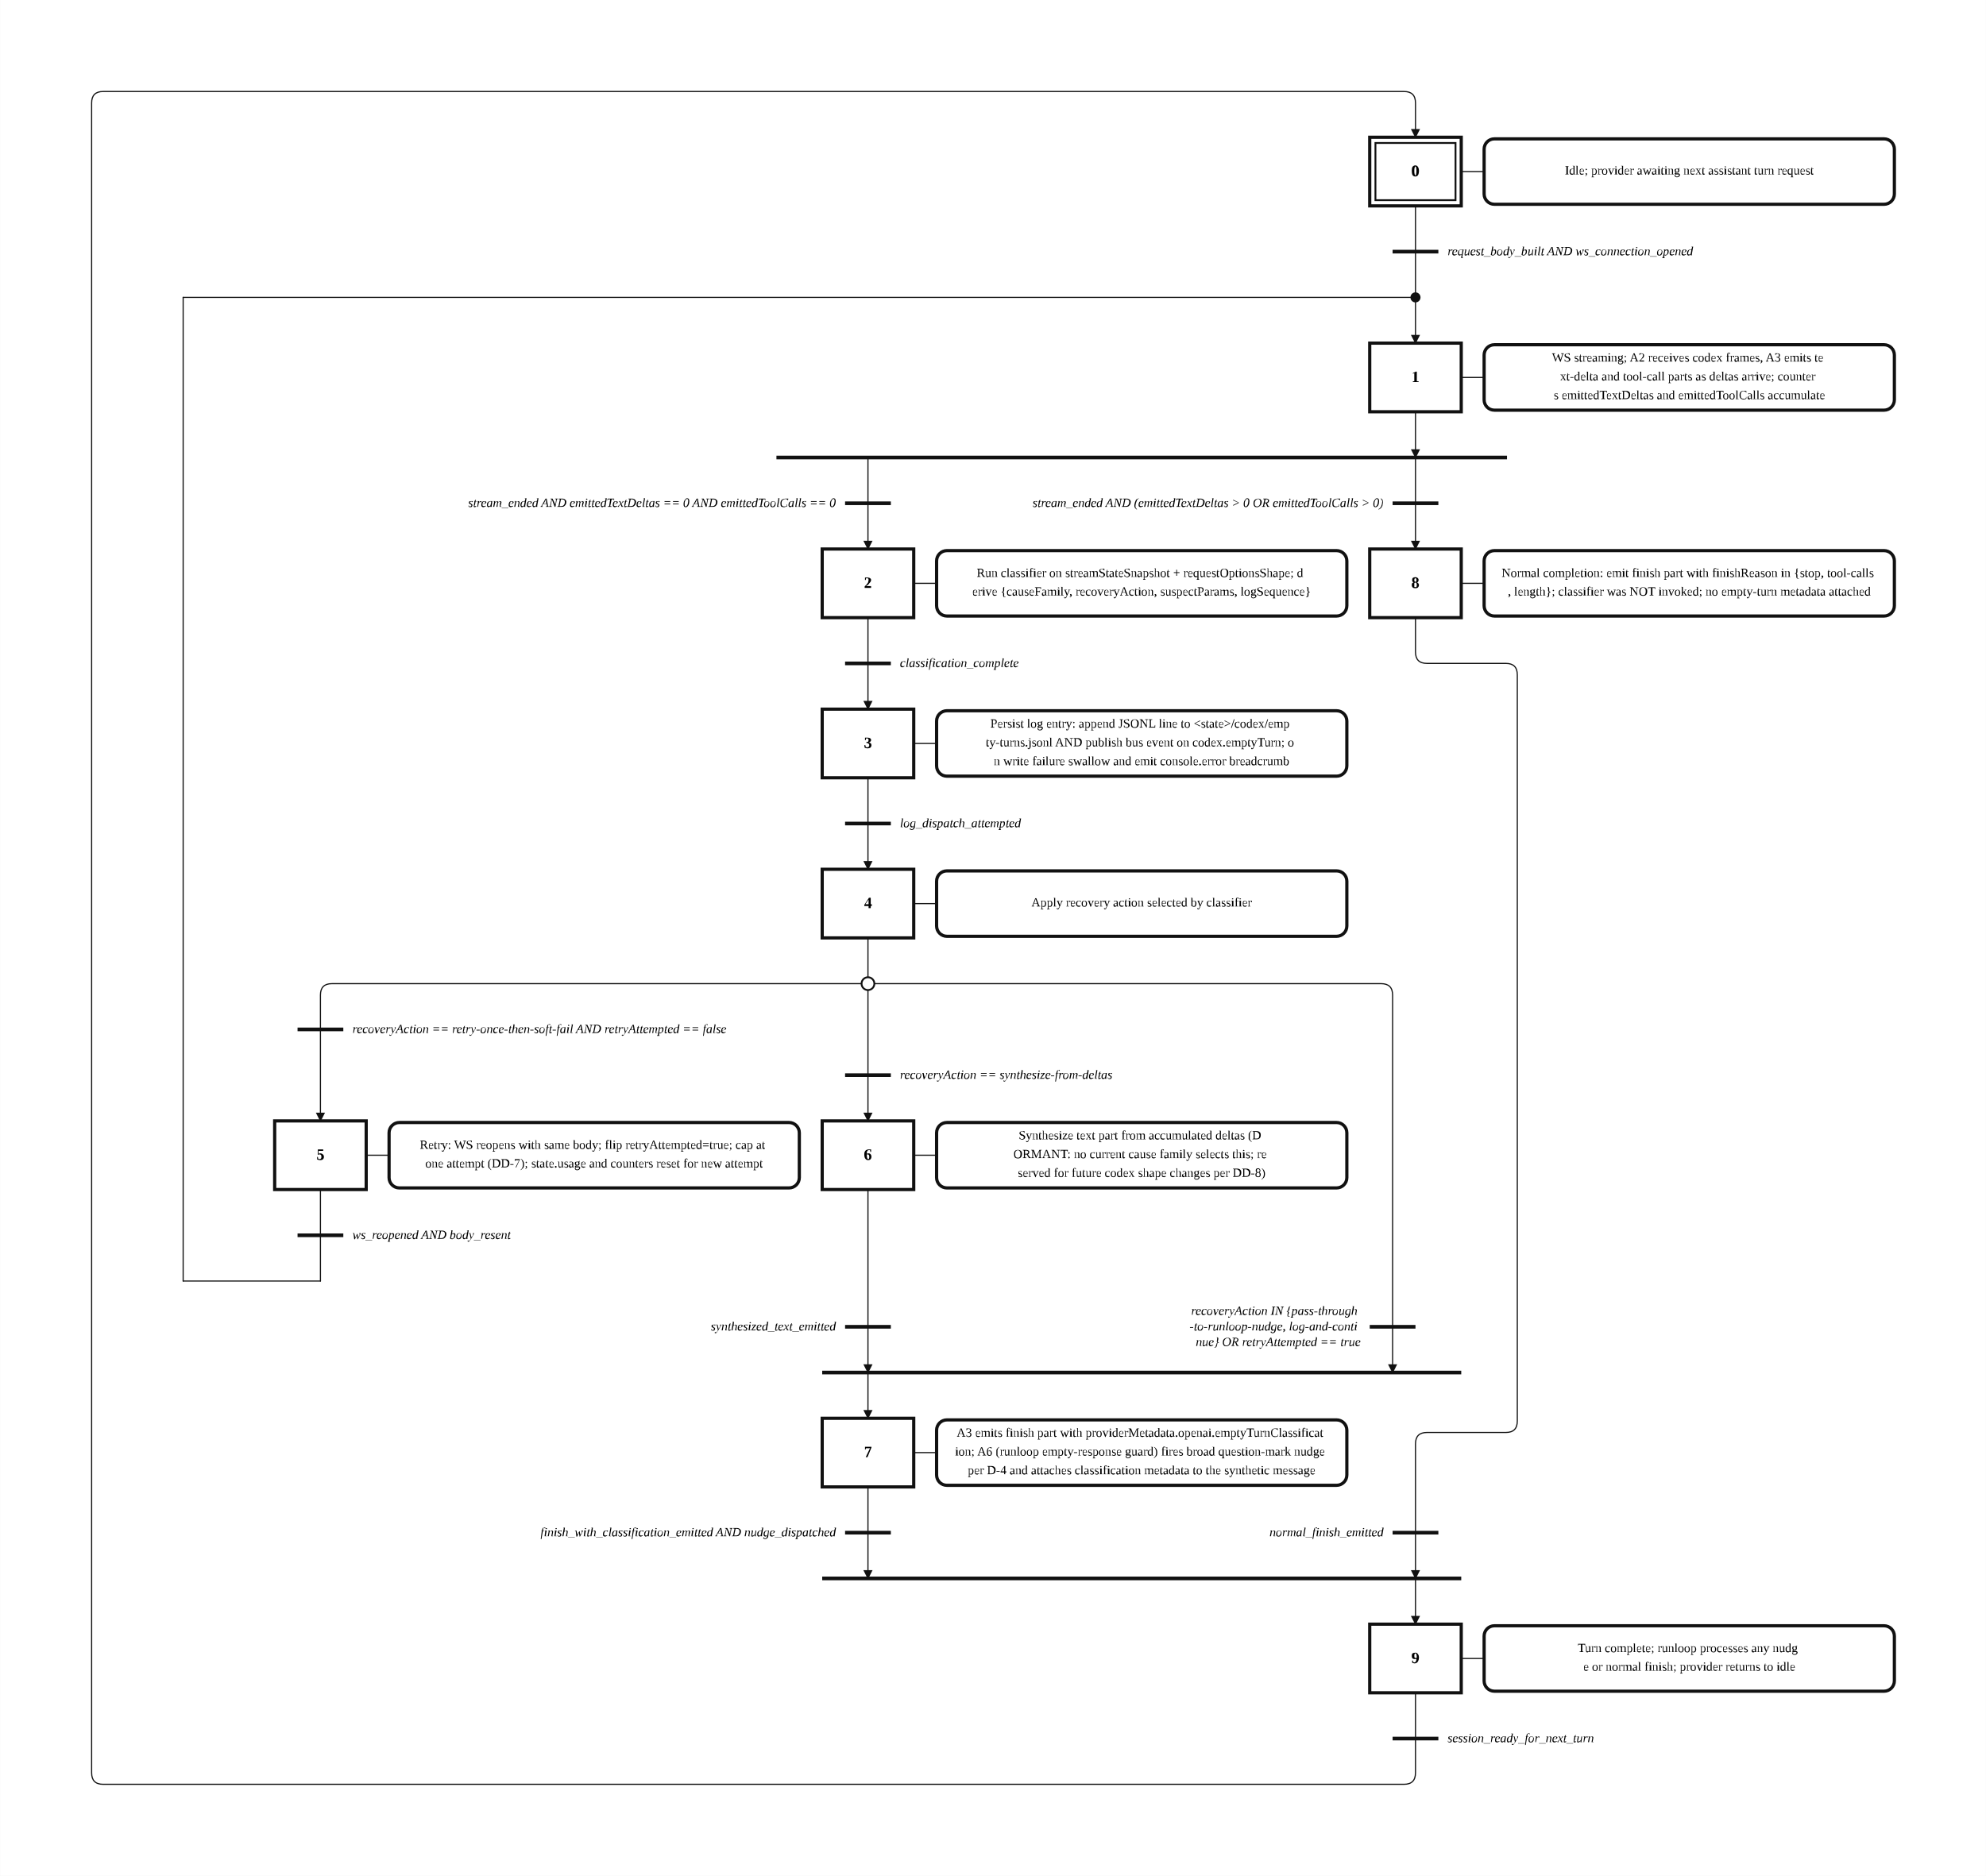
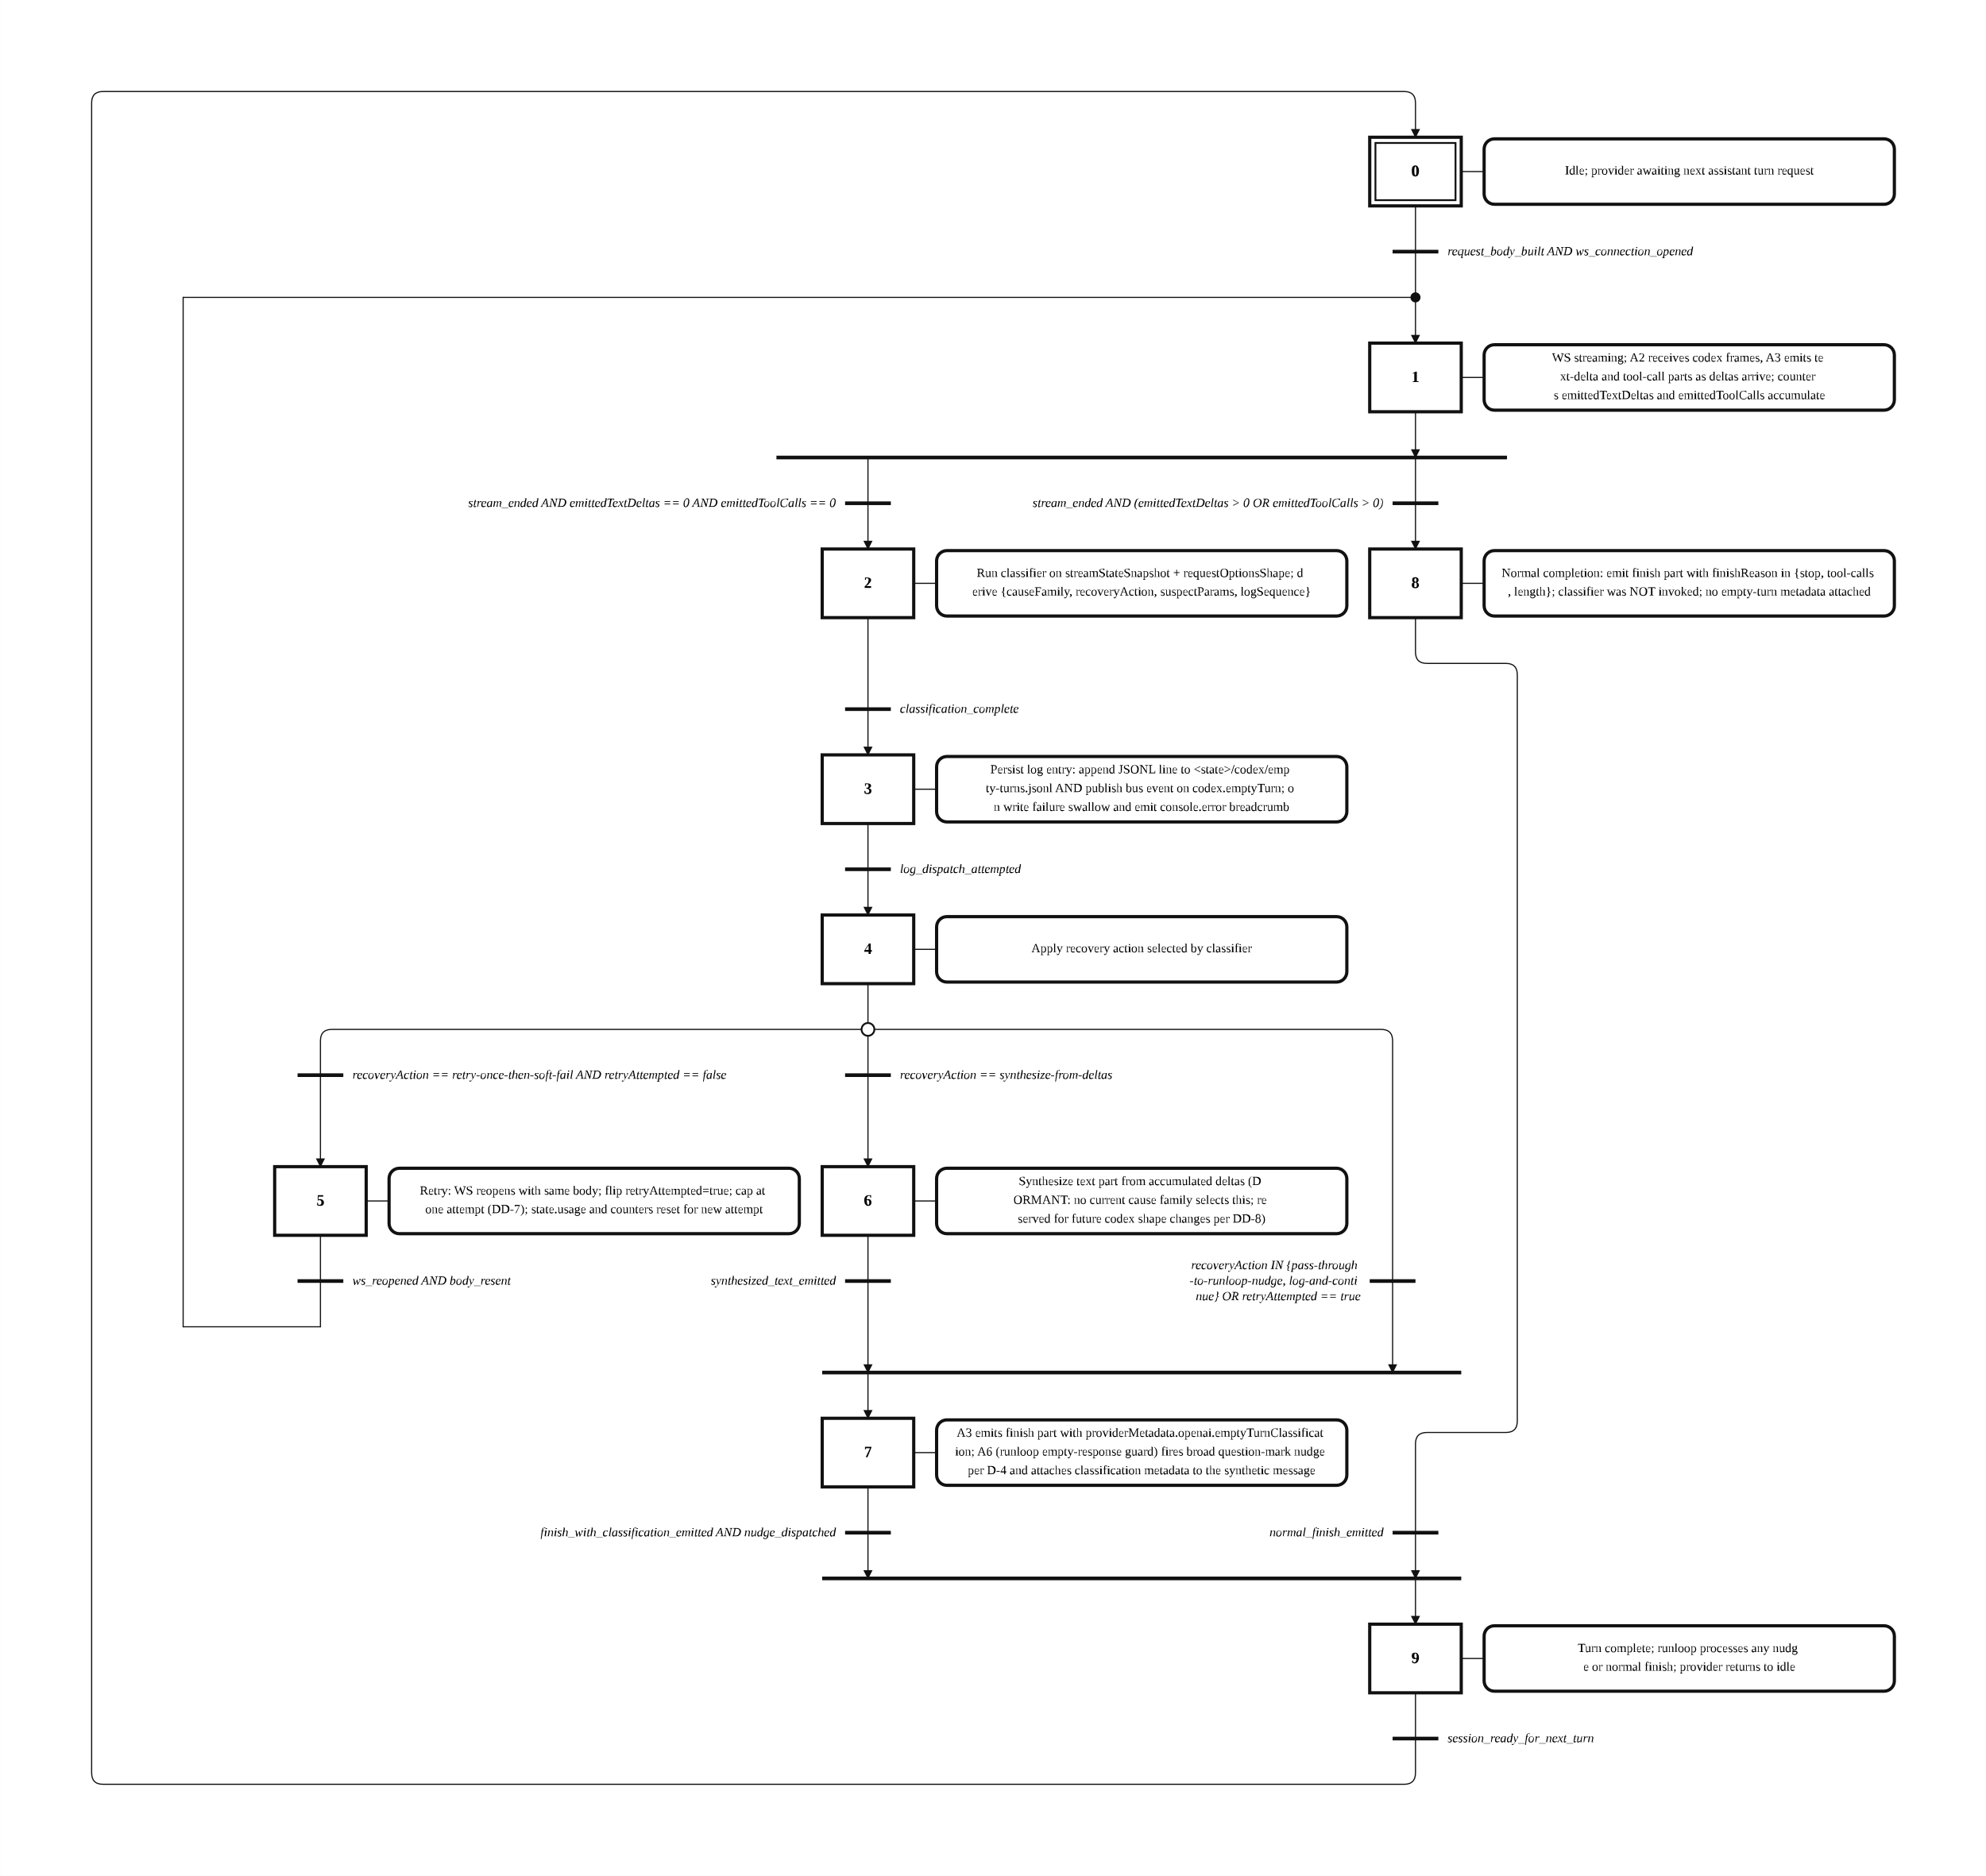
<svg xmlns="http://www.w3.org/2000/svg" width="1736" height="1640" viewBox="-14.00 -2.00 86.79 82.00" role="img">
  <style>
.step{fill:#fff;stroke:#111;stroke-width:.14}.step-inner{fill:none;stroke:#111;stroke-width:.08}
.action{fill:#fff;stroke:#111;stroke-width:.14}.gate{stroke:#111;stroke-width:.16}
.edge{fill:none;stroke:#111;stroke-width:.05;stroke-linecap:round;stroke-linejoin:round}.edge-arrow{marker-end:url(#arrow)}
.flyover-mask{stroke:#fff;stroke-width:.12;stroke-linecap:round}
.flyover{fill:none;stroke:#111;stroke-width:.05;stroke-linecap:round}
.junction{fill:#111;stroke:#111;stroke-width:0}.branch-junction{fill:#fff;stroke:#111;stroke-width:.08}
.assoc{stroke:#111;stroke-width:.05}.label{font:bold .7px 'Times New Roman', 'BiauKai', 'DFKai-SB', serif;text-anchor:middle;dominant-baseline:middle}
.action-label{font:.55px 'Times New Roman', 'BiauKai', 'DFKai-SB', serif;text-anchor:middle;dominant-baseline:middle}.gate-label{font:italic .55px 'Times New Roman', 'BiauKai', 'DFKai-SB', serif;text-anchor:start;dominant-baseline:middle}.gate-label-left{font:italic .55px 'Times New Roman', 'BiauKai', 'DFKai-SB', serif;text-anchor:end;dominant-baseline:middle}
</style>
  <defs>
    <marker id="arrow" markerWidth="0.4" markerHeight="0.4" refX="0.36" refY="0.2" orient="auto" markerUnits="userSpaceOnUse">
      <path d="M 0 0 L 0.4 0.2 L 0 0.4 z" fill="#111" />
    </marker>
  </defs>
  <rect x="-14.00" y="-2.00" width="86.79" height="82.00" fill="white" />
  <path class="edge edge-arrow" d="M 47.86 9.00 L 47.86 13.00" />
  <path class="edge" d="M 47.86 7.00 L 47.86 9.00" />
  <path class="edge edge-arrow" d="M 47.86 16.00 L 47.86 18.00" />
  <path class="edge edge-arrow" d="M 23.93 18.00 L 23.93 22.00" />
  <path class="edge edge-arrow" d="M 47.86 18.00 L 47.86 22.00" />
-   <path class="edge" d="M 23.93 25.00 L 23.93 27.00" />
-   <path class="edge edge-arrow" d="M 23.93 27.00 L 23.93 29.00" />
-   <path class="edge" d="M 23.93 32.00 L 23.93 34.00" />
-   <path class="edge edge-arrow" d="M 23.93 34.00 L 23.93 36.00" />
-   <path class="edge" d="M 23.93 39.00 L 23.93 41.00" />
-   <path class="edge" d="M 23.93 41.00 L 0.50 41.00 Q 0.00 41.00 0.00 41.50 L 0.00 43.00" />
-   <path class="edge edge-arrow" d="M 0.00 43.00 L 0.00 47.00" />
-   <path class="edge" d="M 23.93 41.00 L 23.93 45.00" />
-   <path class="edge edge-arrow" d="M 23.93 45.00 L 23.93 47.00" />
-   <path class="edge edge-arrow" d="M 23.93 41.00 L 46.36 41.00 Q 46.86 41.00 46.86 41.50 L 46.86 58.00" />
+   <path class="edge" d="M 23.93 25.00 L 23.93 29.00" />
+   <path class="edge edge-arrow" d="M 23.93 29.00 L 23.93 31.00" />
+   <path class="edge" d="M 23.93 34.00 L 23.93 36.00" />
+   <path class="edge edge-arrow" d="M 23.93 36.00 L 23.93 38.00" />
+   <path class="edge" d="M 23.93 41.00 L 23.93 43.00" />
+   <path class="edge" d="M 23.93 43.00 L 0.50 43.00 Q 0.00 43.00 0.00 43.50 L 0.00 45.00" />
+   <path class="edge edge-arrow" d="M 0.00 45.00 L 0.00 49.00" />
+   <path class="edge" d="M 23.93 43.00 L 23.93 45.00" />
+   <path class="edge edge-arrow" d="M 23.93 45.00 L 23.93 49.00" />
+   <path class="edge edge-arrow" d="M 23.93 43.00 L 46.36 43.00 Q 46.86 43.00 46.86 43.50 L 46.86 58.00" />
  <path class="edge edge-arrow" d="M 23.93 58.00 L 23.93 60.00" />
-   <path class="edge" d="M 0.00 50.00 L 0.00 52.00" />
  <path class="edge" d="M 0.00 52.00 L 0.00 54.00" />
-   <path class="edge" d="M 0.00 54.00 L -6.00 54.00" />
-   <path class="edge" d="M -6.00 54.00 L -6.00 11.00" />
+   <path class="edge" d="M 0.00 54.00 L 0.00 56.00" />
+   <path class="edge" d="M 0.00 56.00 L -6.00 56.00" />
+   <path class="edge" d="M -6.00 56.00 L -6.00 11.00" />
  <path class="edge" d="M -6.00 11.00 L 47.86 11.00" />
-   <path class="edge edge-arrow" d="M 23.93 50.00 L 23.93 58.00" />
+   <path class="edge edge-arrow" d="M 23.93 52.00 L 23.93 58.00" />
  <path class="edge edge-arrow" d="M 23.93 63.00 L 23.93 67.00" />
  <path class="edge edge-arrow" d="M 47.86 67.00 L 47.86 69.00" />
  <path class="edge edge-arrow" d="M 47.86 25.00 L 47.86 26.50 Q 47.86 27.00 48.36 27.00 L 51.81 27.00 Q 52.31 27.00 52.31 27.50 L 52.31 60.12 Q 52.31 60.62 51.81 60.62 L 48.36 60.62 Q 47.86 60.62 47.86 61.12 L 47.86 67.00" />
  <path class="edge" d="M 47.86 72.00 L 47.86 74.00" />
  <path class="edge edge-arrow" d="M 47.86 74.00 L 47.86 75.50 Q 47.86 76.00 47.36 76.00 L -9.50 76.00 Q -10.00 76.00 -10.00 75.50 L -10.00 2.50 Q -10.00 2.00 -9.50 2.00 L 47.36 2.00 Q 47.86 2.00 47.86 2.50 L 47.86 4.00" />
  <rect class="step" x="45.86" y="4.00" width="4.00" height="3.00" />
  <rect class="step-inner" x="46.11" y="4.25" width="3.50" height="2.50" />
  <text class="label" x="47.86" y="5.50">0</text>
  <rect class="step" x="45.86" y="13.00" width="4.00" height="3.00" />
  <text class="label" x="47.86" y="14.50">1</text>
  <rect class="step" x="21.93" y="22.00" width="4.00" height="3.00" />
  <text class="label" x="23.93" y="23.50">2</text>
-   <rect class="step" x="21.93" y="29.00" width="4.00" height="3.00" />
-   <text class="label" x="23.93" y="30.50">3</text>
-   <rect class="step" x="21.93" y="36.00" width="4.00" height="3.00" />
-   <text class="label" x="23.93" y="37.50">4</text>
-   <rect class="step" x="-2.00" y="47.00" width="4.00" height="3.00" />
-   <text class="label" x="0.00" y="48.50">5</text>
-   <rect class="step" x="21.93" y="47.00" width="4.00" height="3.00" />
-   <text class="label" x="23.93" y="48.50">6</text>
+   <rect class="step" x="21.93" y="31.00" width="4.00" height="3.00" />
+   <text class="label" x="23.93" y="32.50">3</text>
+   <rect class="step" x="21.93" y="38.00" width="4.00" height="3.00" />
+   <text class="label" x="23.93" y="39.50">4</text>
+   <rect class="step" x="-2.00" y="49.00" width="4.00" height="3.00" />
+   <text class="label" x="0.00" y="50.50">5</text>
+   <rect class="step" x="21.93" y="49.00" width="4.00" height="3.00" />
+   <text class="label" x="23.93" y="50.50">6</text>
  <rect class="step" x="21.93" y="60.00" width="4.00" height="3.00" />
  <text class="label" x="23.93" y="61.50">7</text>
  <rect class="step" x="45.86" y="22.00" width="4.00" height="3.00" />
  <text class="label" x="47.86" y="23.50">8</text>
  <rect class="step" x="45.86" y="69.00" width="4.00" height="3.00" />
  <text class="label" x="47.86" y="70.50">9</text>
  <line class="assoc" x1="49.86" y1="5.50" x2="50.86" y2="5.50" />
  <rect class="action" x="50.86" y="4.07" width="17.93" height="2.86" rx="0.45" ry="0.45" />
  <text class="action-label" x="59.83" y="5.50">
    <tspan x="59.83" dy="0">Idle; provider awaiting next assistant turn request</tspan>
  </text>
  <line class="assoc" x1="49.86" y1="14.50" x2="50.86" y2="14.50" />
  <rect class="action" x="50.86" y="13.07" width="17.93" height="2.86" rx="0.45" ry="0.45" />
  <text class="action-label" x="59.83" y="13.68">
    <tspan x="59.83" dy="0">WS streaming; A2 receives codex frames, A3 emits te</tspan>
    <tspan x="59.83" dy="0.82">xt-delta and tool-call parts as deltas arrive; counter</tspan>
    <tspan x="59.83" dy="0.82">s emittedTextDeltas and emittedToolCalls accumulate</tspan>
  </text>
  <line class="assoc" x1="25.93" y1="23.50" x2="26.93" y2="23.50" />
  <rect class="action" x="26.93" y="22.07" width="17.93" height="2.86" rx="0.45" ry="0.45" />
  <text class="action-label" x="35.89" y="23.09">
    <tspan x="35.89" dy="0">Run classifier on streamStateSnapshot + requestOptionsShape; d</tspan>
    <tspan x="35.89" dy="0.82">erive {causeFamily, recoveryAction, suspectParams, logSequence}</tspan>
  </text>
-   <line class="assoc" x1="25.93" y1="30.50" x2="26.93" y2="30.50" />
-   <rect class="action" x="26.93" y="29.07" width="17.93" height="2.86" rx="0.45" ry="0.45" />
-   <text class="action-label" x="35.89" y="29.68">
+   <line class="assoc" x1="25.93" y1="32.50" x2="26.93" y2="32.50" />
+   <rect class="action" x="26.93" y="31.07" width="17.93" height="2.86" rx="0.45" ry="0.45" />
+   <text class="action-label" x="35.89" y="31.68">
    <tspan x="35.89" dy="0">Persist log entry: append JSONL line to &lt;state&gt;/codex/emp</tspan>
    <tspan x="35.89" dy="0.82">ty-turns.jsonl AND publish bus event on codex.emptyTurn; o</tspan>
    <tspan x="35.89" dy="0.82">n write failure swallow and emit console.error breadcrumb</tspan>
  </text>
-   <line class="assoc" x1="25.93" y1="37.50" x2="26.93" y2="37.50" />
-   <rect class="action" x="26.93" y="36.07" width="17.93" height="2.86" rx="0.45" ry="0.45" />
-   <text class="action-label" x="35.89" y="37.50">
+   <line class="assoc" x1="25.93" y1="39.50" x2="26.93" y2="39.50" />
+   <rect class="action" x="26.93" y="38.07" width="17.93" height="2.86" rx="0.45" ry="0.45" />
+   <text class="action-label" x="35.89" y="39.50">
    <tspan x="35.89" dy="0">Apply recovery action selected by classifier</tspan>
  </text>
-   <line class="assoc" x1="2.00" y1="48.50" x2="3.00" y2="48.50" />
-   <rect class="action" x="3.00" y="47.07" width="17.93" height="2.86" rx="0.45" ry="0.45" />
-   <text class="action-label" x="11.96" y="48.09">
+   <line class="assoc" x1="2.00" y1="50.50" x2="3.00" y2="50.50" />
+   <rect class="action" x="3.00" y="49.07" width="17.93" height="2.86" rx="0.45" ry="0.45" />
+   <text class="action-label" x="11.96" y="50.09">
    <tspan x="11.96" dy="0">Retry: WS reopens with same body; flip retryAttempted=true; cap at</tspan>
    <tspan x="11.96" dy="0.82">one attempt (DD-7); state.usage and counters reset for new attempt</tspan>
  </text>
-   <line class="assoc" x1="25.93" y1="48.50" x2="26.93" y2="48.50" />
-   <rect class="action" x="26.93" y="47.07" width="17.93" height="2.86" rx="0.45" ry="0.45" />
-   <text class="action-label" x="35.89" y="47.68">
+   <line class="assoc" x1="25.93" y1="50.50" x2="26.93" y2="50.50" />
+   <rect class="action" x="26.93" y="49.07" width="17.93" height="2.86" rx="0.45" ry="0.45" />
+   <text class="action-label" x="35.89" y="49.68">
    <tspan x="35.89" dy="0">Synthesize text part from accumulated deltas (D</tspan>
    <tspan x="35.89" dy="0.82">ORMANT: no current cause family selects this; re</tspan>
    <tspan x="35.89" dy="0.82">served for future codex shape changes per DD-8)</tspan>
  </text>
  <line class="assoc" x1="25.93" y1="61.50" x2="26.93" y2="61.50" />
  <rect class="action" x="26.93" y="60.07" width="17.93" height="2.86" rx="0.45" ry="0.45" />
  <text class="action-label" x="35.89" y="60.68">
    <tspan x="35.89" dy="0">A3 emits finish part with providerMetadata.openai.emptyTurnClassificat</tspan>
    <tspan x="35.89" dy="0.82">ion; A6 (runloop empty-response guard) fires broad question-mark nudge</tspan>
    <tspan x="35.89" dy="0.82">per D-4 and attaches classification metadata to the synthetic message</tspan>
  </text>
  <line class="assoc" x1="49.86" y1="23.50" x2="50.86" y2="23.50" />
  <rect class="action" x="50.86" y="22.07" width="17.93" height="2.86" rx="0.45" ry="0.45" />
  <text class="action-label" x="59.83" y="23.09">
    <tspan x="59.83" dy="0">Normal completion: emit finish part with finishReason in {stop, tool-calls</tspan>
    <tspan x="59.83" dy="0.82">, length}; classifier was NOT invoked; no empty-turn metadata attached</tspan>
  </text>
  <line class="assoc" x1="49.86" y1="70.50" x2="50.86" y2="70.50" />
  <rect class="action" x="50.86" y="69.07" width="17.93" height="2.86" rx="0.45" ry="0.45" />
  <text class="action-label" x="59.83" y="70.09">
    <tspan x="59.83" dy="0">Turn complete; runloop processes any nudg</tspan>
    <tspan x="59.83" dy="0.82">e or normal finish; provider returns to idle</tspan>
  </text>
  <line class="gate" x1="46.86" y1="9.00" x2="48.86" y2="9.00" />
  <text class="gate-label" x="49.26" y="9.00">
    <tspan x="49.26" dy="0">request_body_built AND ws_connection_opened</tspan>
  </text>
  <line class="gate" x1="19.93" y1="18.00" x2="51.86" y2="18.00" />
-   <line class="gate" x1="22.93" y1="27.00" x2="24.93" y2="27.00" />
-   <text class="gate-label" x="25.33" y="27.00">
+   <line class="gate" x1="22.93" y1="29.00" x2="24.93" y2="29.00" />
+   <text class="gate-label" x="25.33" y="29.00">
    <tspan x="25.33" dy="0">classification_complete</tspan>
  </text>
-   <line class="gate" x1="22.93" y1="34.00" x2="24.93" y2="34.00" />
-   <text class="gate-label" x="25.33" y="34.00">
+   <line class="gate" x1="22.93" y1="36.00" x2="24.93" y2="36.00" />
+   <text class="gate-label" x="25.33" y="36.00">
    <tspan x="25.33" dy="0">log_dispatch_attempted</tspan>
  </text>
-   <line class="gate" x1="-1.00" y1="43.00" x2="1.00" y2="43.00" />
-   <text class="gate-label" x="1.40" y="43.00">
+   <line class="gate" x1="-1.00" y1="45.00" x2="1.00" y2="45.00" />
+   <text class="gate-label" x="1.40" y="45.00">
    <tspan x="1.40" dy="0">recoveryAction == retry-once-then-soft-fail AND retryAttempted == false</tspan>
  </text>
  <line class="gate" x1="22.93" y1="45.00" x2="24.93" y2="45.00" />
  <text class="gate-label" x="25.33" y="45.00">
    <tspan x="25.33" dy="0">recoveryAction == synthesize-from-deltas</tspan>
  </text>
  <line class="gate" x1="21.93" y1="58.00" x2="49.86" y2="58.00" />
-   <line class="gate" x1="-1.00" y1="52.00" x2="1.00" y2="52.00" />
-   <text class="gate-label" x="1.40" y="52.00">
+   <line class="gate" x1="-1.00" y1="54.00" x2="1.00" y2="54.00" />
+   <text class="gate-label" x="1.40" y="54.00">
    <tspan x="1.40" dy="0">ws_reopened AND body_resent</tspan>
  </text>
  <line class="gate" x1="21.93" y1="67.00" x2="49.86" y2="67.00" />
  <line class="gate" x1="46.86" y1="74.00" x2="48.86" y2="74.00" />
  <text class="gate-label" x="49.26" y="74.00">
    <tspan x="49.26" dy="0">session_ready_for_next_turn</tspan>
  </text>
  <line class="gate" x1="22.93" y1="20.00" x2="24.93" y2="20.00" />
  <text class="gate-label-left" x="22.53" y="20.00">
    <tspan x="22.53" dy="0">stream_ended AND emittedTextDeltas == 0 AND emittedToolCalls == 0</tspan>
  </text>
  <line class="gate" x1="46.86" y1="20.00" x2="48.86" y2="20.00" />
  <text class="gate-label-left" x="46.46" y="20.00">
    <tspan x="46.46" dy="0">stream_ended AND (emittedTextDeltas &gt; 0 OR emittedToolCalls &gt; 0)</tspan>
  </text>
-   <line class="gate" x1="45.86" y1="56.00" x2="47.86" y2="56.00" />
-   <text class="gate-label-left" x="45.46" y="55.32">
+   <line class="gate" x1="45.86" y1="54.00" x2="47.86" y2="54.00" />
+   <text class="gate-label-left" x="45.46" y="53.32">
    <tspan x="45.46" dy="0">recoveryAction IN {pass-through</tspan>
    <tspan x="45.46" dy="0.68">-to-runloop-nudge, log-and-conti</tspan>
    <tspan x="45.46" dy="0.68">nue} OR retryAttempted == true</tspan>
  </text>
-   <line class="gate" x1="22.93" y1="56.00" x2="24.93" y2="56.00" />
-   <text class="gate-label-left" x="22.53" y="56.00">
+   <line class="gate" x1="22.93" y1="54.00" x2="24.93" y2="54.00" />
+   <text class="gate-label-left" x="22.53" y="54.00">
    <tspan x="22.53" dy="0">synthesized_text_emitted</tspan>
  </text>
  <line class="gate" x1="22.93" y1="65.00" x2="24.93" y2="65.00" />
  <text class="gate-label-left" x="22.53" y="65.00">
    <tspan x="22.53" dy="0">finish_with_classification_emitted AND nudge_dispatched</tspan>
  </text>
  <line class="gate" x1="46.86" y1="65.00" x2="48.86" y2="65.00" />
  <text class="gate-label-left" x="46.46" y="65.00">
    <tspan x="46.46" dy="0">normal_finish_emitted</tspan>
  </text>
  <circle class="junction" cx="47.86" cy="11.00" r="0.22" />
-   <circle class="branch-junction" cx="23.93" cy="41.00" r="0.28" />
+   <circle class="branch-junction" cx="23.93" cy="43.00" r="0.28" />
</svg>
